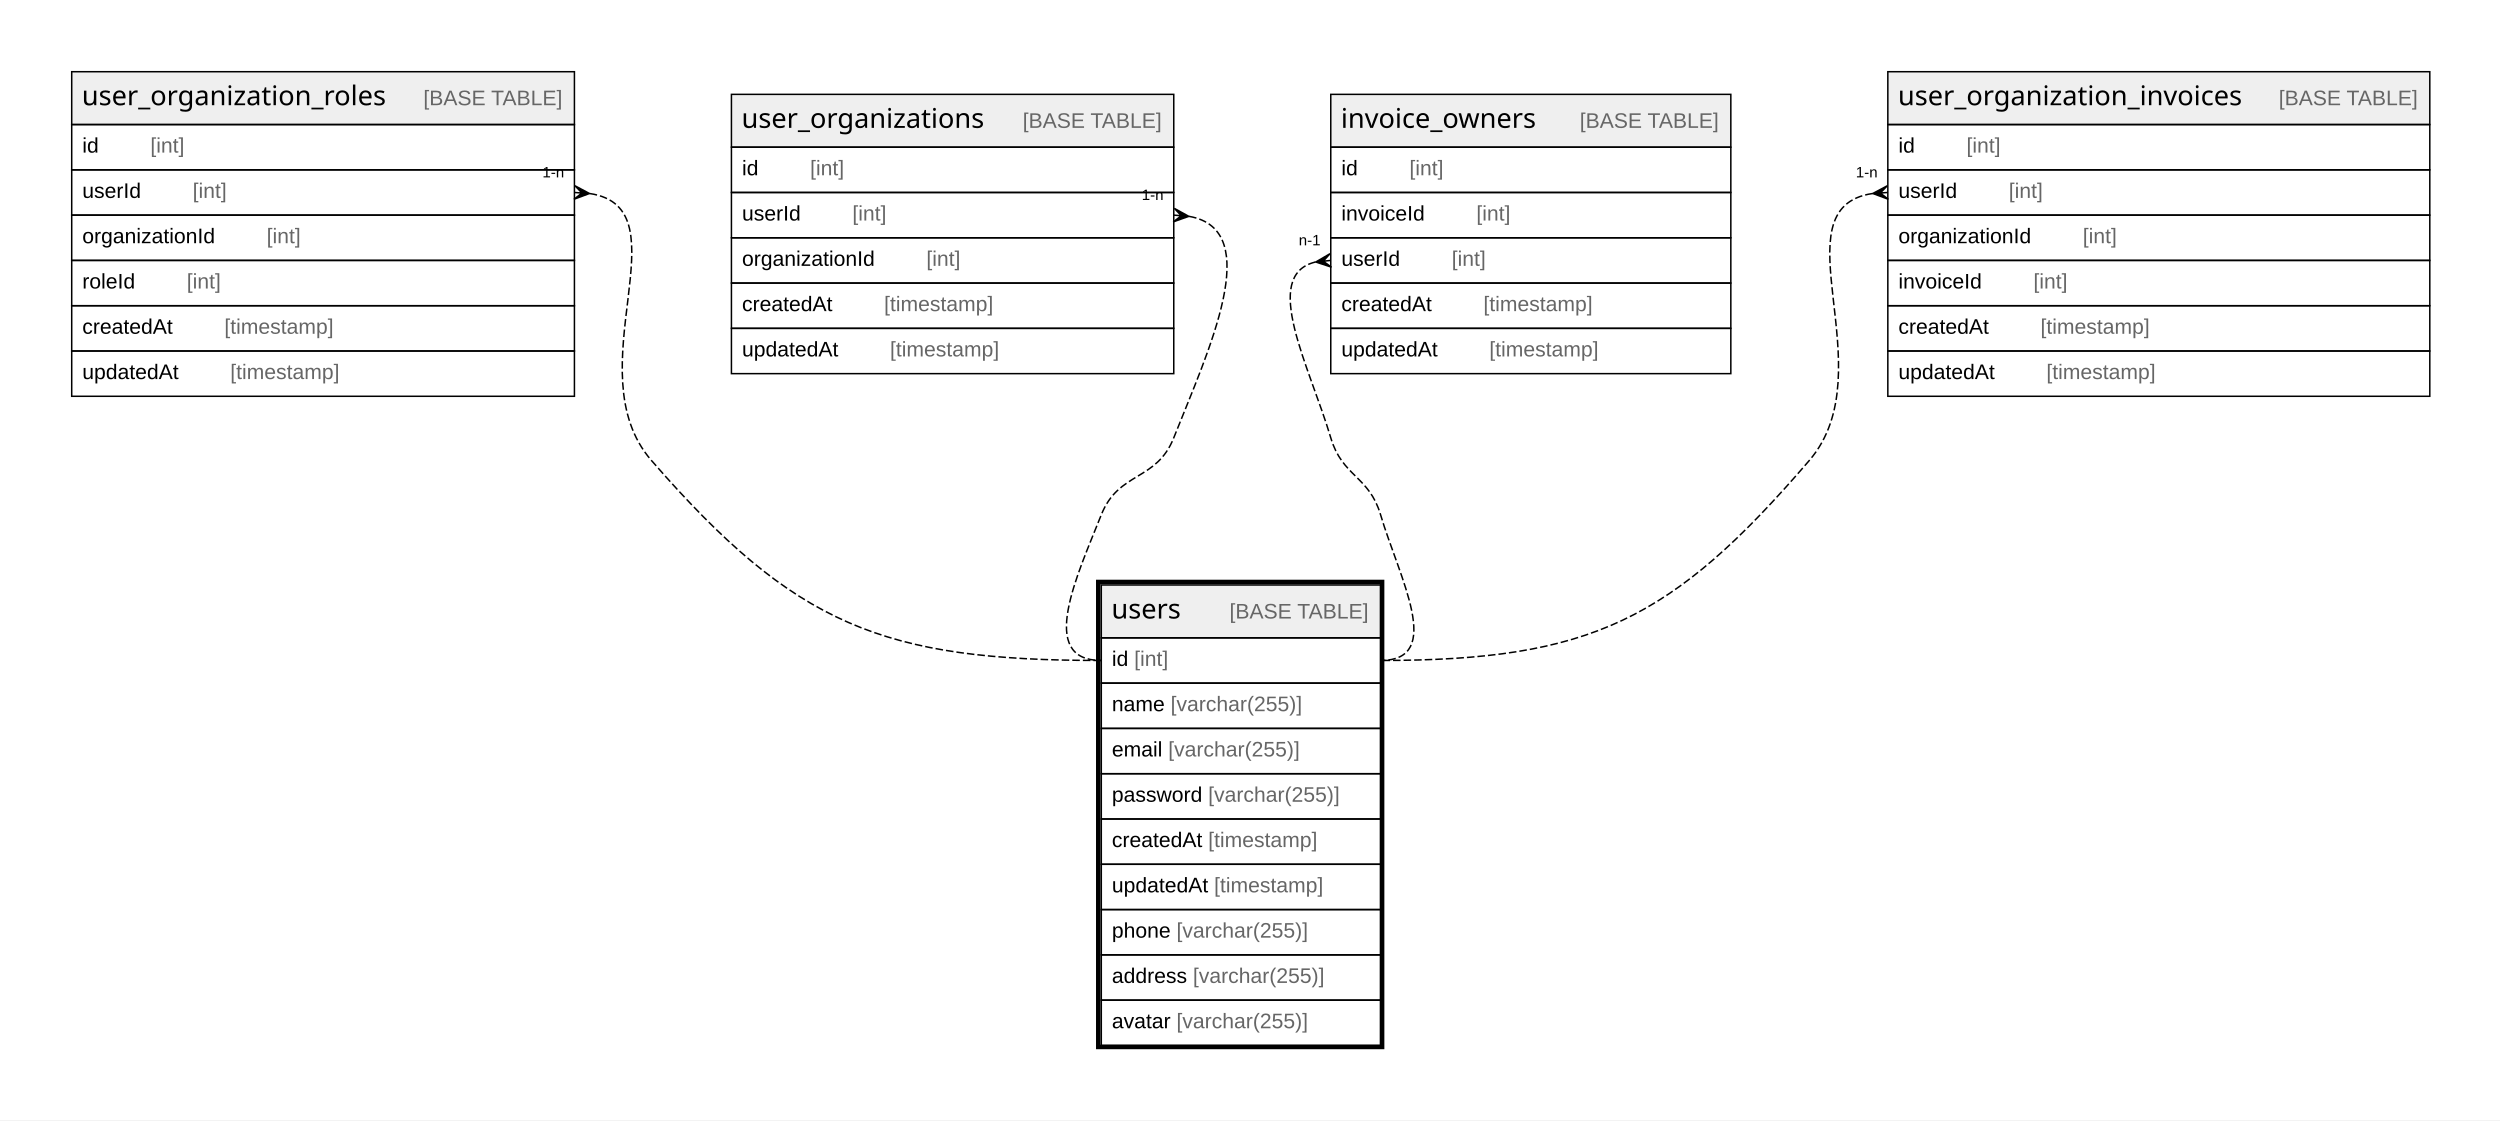
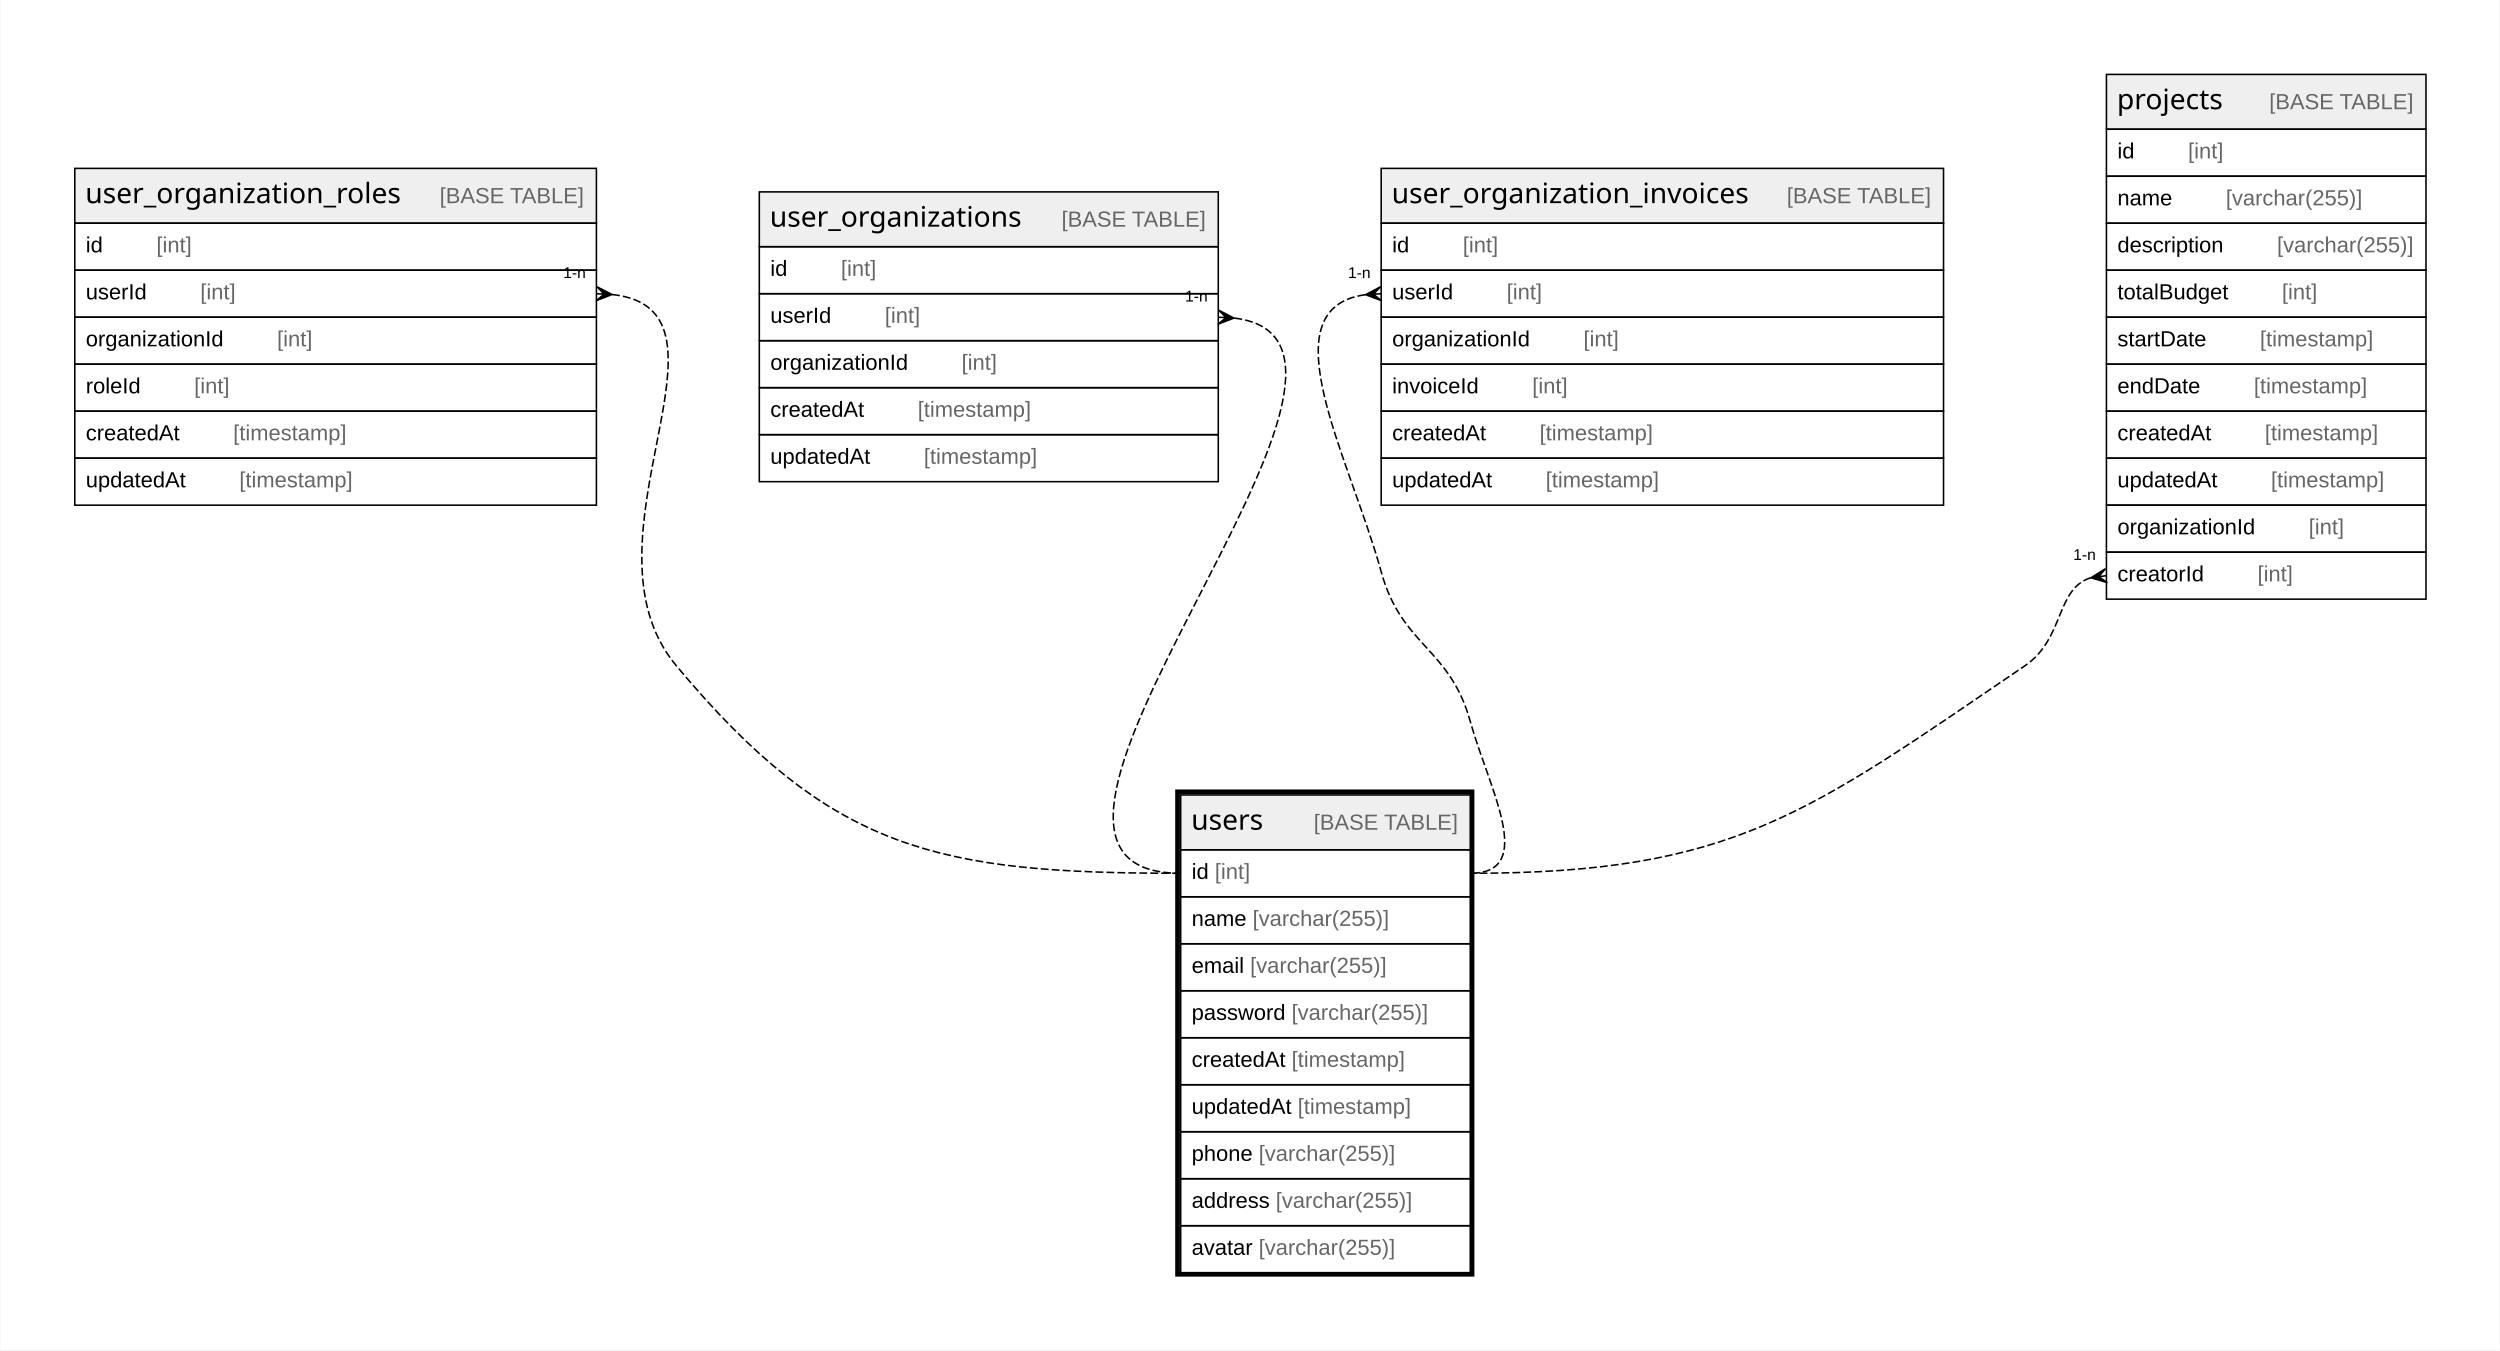
- <svg xmlns="http://www.w3.org/2000/svg" width="1656pt" height="742pt" viewBox="0.00 0.00 1656.00 742.00">
-   <g id="graph0" class="graph" transform="scale(1 1) rotate(0) translate(4 738)">
-     <polygon fill="#ffffff" stroke="transparent" points="-4,4 -4,-738 1652,-738 1652,4 -4,4" />
+ <svg xmlns="http://www.w3.org/2000/svg" width="1596pt" height="862pt" viewBox="0.00 0.00 1595.50 862.00">
+   <g id="graph0" class="graph" transform="scale(1 1) rotate(0) translate(4 858)">
+     <polygon fill="#ffffff" stroke="transparent" points="-4,4 -4,-858 1591.5,-858 1591.5,4 -4,4" />
    <g id="node1" class="node">
-       <polygon fill="#efefef" stroke="transparent" points="725.5,-315.5 725.5,-350.5 910.5,-350.5 910.5,-315.5 725.5,-315.5" />
-       <polygon fill="none" stroke="#000000" points="725.5,-315.5 725.5,-350.5 910.5,-350.5 910.5,-315.5 725.5,-315.5" />
-       <text text-anchor="start" x="732.214" y="-328.3" font-family="Arial Bold" font-size="18.00" fill="#000000">users</text>
-       <text text-anchor="start" x="776.218" y="-328.3" font-family="Arial" font-size="14.00" fill="#000000">    </text>
-       <text text-anchor="start" x="810.423" y="-328.3" font-family="Arial" font-size="14.00" fill="#666666">[BASE TABLE]</text>
-       <polygon fill="none" stroke="#000000" points="725.5,-285.5 725.5,-315.5 910.5,-315.5 910.5,-285.5 725.5,-285.5" />
-       <text text-anchor="start" x="732.5" y="-296.9" font-family="Arial" font-size="14.00" fill="#000000">id </text>
-       <text text-anchor="start" x="747.28" y="-296.9" font-family="Arial" font-size="14.00" fill="#666666">[int]</text>
-       <polygon fill="none" stroke="#000000" points="725.5,-255.5 725.5,-285.5 910.5,-285.5 910.5,-255.5 725.5,-255.5" />
-       <text text-anchor="start" x="732.5" y="-266.9" font-family="Arial" font-size="14.00" fill="#000000">name </text>
-       <text text-anchor="start" x="771.399" y="-266.9" font-family="Arial" font-size="14.00" fill="#666666">[varchar(255)]</text>
-       <polygon fill="none" stroke="#000000" points="725.5,-225.5 725.5,-255.5 910.5,-255.5 910.5,-225.5 725.5,-225.5" />
-       <text text-anchor="start" x="732.5" y="-236.9" font-family="Arial" font-size="14.00" fill="#000000">email </text>
-       <text text-anchor="start" x="769.83" y="-236.9" font-family="Arial" font-size="14.00" fill="#666666">[varchar(255)]</text>
-       <polygon fill="none" stroke="#000000" points="725.5,-195.5 725.5,-225.5 910.5,-225.5 910.5,-195.5 725.5,-195.5" />
-       <text text-anchor="start" x="732.5" y="-206.9" font-family="Arial" font-size="14.00" fill="#000000">password </text>
-       <text text-anchor="start" x="796.288" y="-206.9" font-family="Arial" font-size="14.00" fill="#666666">[varchar(255)]</text>
-       <polygon fill="none" stroke="#000000" points="725.5,-165.5 725.5,-195.5 910.5,-195.5 910.5,-165.5 725.5,-165.5" />
-       <text text-anchor="start" x="732.5" y="-176.9" font-family="Arial" font-size="14.00" fill="#000000">createdAt </text>
-       <text text-anchor="start" x="796.299" y="-176.9" font-family="Arial" font-size="14.00" fill="#666666">[timestamp]</text>
-       <polygon fill="none" stroke="#000000" points="725.5,-135.5 725.5,-165.5 910.5,-165.5 910.5,-135.5 725.5,-135.5" />
-       <text text-anchor="start" x="732.5" y="-146.9" font-family="Arial" font-size="14.00" fill="#000000">updatedAt </text>
-       <text text-anchor="start" x="800.204" y="-146.9" font-family="Arial" font-size="14.00" fill="#666666">[timestamp]</text>
-       <polygon fill="none" stroke="#000000" points="725.5,-105.5 725.5,-135.5 910.5,-135.5 910.5,-105.5 725.5,-105.5" />
-       <text text-anchor="start" x="732.5" y="-116.9" font-family="Arial" font-size="14.00" fill="#000000">phone </text>
-       <text text-anchor="start" x="775.304" y="-116.9" font-family="Arial" font-size="14.00" fill="#666666">[varchar(255)]</text>
-       <polygon fill="none" stroke="#000000" points="725.5,-75.5 725.5,-105.5 910.5,-105.5 910.5,-75.5 725.5,-75.5" />
-       <text text-anchor="start" x="732.5" y="-86.9" font-family="Arial" font-size="14.00" fill="#000000">address </text>
-       <text text-anchor="start" x="786.182" y="-86.9" font-family="Arial" font-size="14.00" fill="#666666">[varchar(255)]</text>
-       <polygon fill="none" stroke="#000000" points="725.5,-45.5 725.5,-75.5 910.5,-75.5 910.5,-45.5 725.5,-45.5" />
-       <text text-anchor="start" x="732.5" y="-56.9" font-family="Arial" font-size="14.00" fill="#000000">avatar </text>
-       <text text-anchor="start" x="775.29" y="-56.9" font-family="Arial" font-size="14.00" fill="#666666">[varchar(255)]</text>
-       <polygon fill="none" stroke="#000000" stroke-width="3" points="723.5,-44.5 723.5,-352.5 911.5,-352.5 911.5,-44.5 723.5,-44.5" />
+       <polygon fill="#efefef" stroke="transparent" points="749.5,-315.5 749.5,-350.5 934.5,-350.5 934.5,-315.5 749.5,-315.5" />
+       <polygon fill="none" stroke="#000000" points="749.5,-315.5 749.5,-350.5 934.5,-350.5 934.5,-315.5 749.5,-315.5" />
+       <text text-anchor="start" x="756.214" y="-328.3" font-family="Arial Bold" font-size="18.00" fill="#000000">users</text>
+       <text text-anchor="start" x="800.218" y="-328.3" font-family="Arial" font-size="14.00" fill="#000000">    </text>
+       <text text-anchor="start" x="834.423" y="-328.3" font-family="Arial" font-size="14.00" fill="#666666">[BASE TABLE]</text>
+       <polygon fill="none" stroke="#000000" points="749.5,-285.5 749.5,-315.5 934.5,-315.5 934.5,-285.5 749.5,-285.5" />
+       <text text-anchor="start" x="756.5" y="-296.9" font-family="Arial" font-size="14.00" fill="#000000">id </text>
+       <text text-anchor="start" x="771.28" y="-296.9" font-family="Arial" font-size="14.00" fill="#666666">[int]</text>
+       <polygon fill="none" stroke="#000000" points="749.5,-255.5 749.5,-285.5 934.5,-285.5 934.5,-255.5 749.5,-255.5" />
+       <text text-anchor="start" x="756.5" y="-266.9" font-family="Arial" font-size="14.00" fill="#000000">name </text>
+       <text text-anchor="start" x="795.399" y="-266.9" font-family="Arial" font-size="14.00" fill="#666666">[varchar(255)]</text>
+       <polygon fill="none" stroke="#000000" points="749.5,-225.5 749.5,-255.5 934.5,-255.5 934.5,-225.5 749.5,-225.5" />
+       <text text-anchor="start" x="756.5" y="-236.9" font-family="Arial" font-size="14.00" fill="#000000">email </text>
+       <text text-anchor="start" x="793.83" y="-236.9" font-family="Arial" font-size="14.00" fill="#666666">[varchar(255)]</text>
+       <polygon fill="none" stroke="#000000" points="749.5,-195.5 749.5,-225.5 934.5,-225.5 934.5,-195.5 749.5,-195.5" />
+       <text text-anchor="start" x="756.5" y="-206.9" font-family="Arial" font-size="14.00" fill="#000000">password </text>
+       <text text-anchor="start" x="820.288" y="-206.9" font-family="Arial" font-size="14.00" fill="#666666">[varchar(255)]</text>
+       <polygon fill="none" stroke="#000000" points="749.5,-165.5 749.5,-195.5 934.5,-195.5 934.5,-165.5 749.5,-165.5" />
+       <text text-anchor="start" x="756.5" y="-176.9" font-family="Arial" font-size="14.00" fill="#000000">createdAt </text>
+       <text text-anchor="start" x="820.299" y="-176.9" font-family="Arial" font-size="14.00" fill="#666666">[timestamp]</text>
+       <polygon fill="none" stroke="#000000" points="749.5,-135.5 749.5,-165.5 934.5,-165.5 934.5,-135.5 749.5,-135.5" />
+       <text text-anchor="start" x="756.5" y="-146.9" font-family="Arial" font-size="14.00" fill="#000000">updatedAt </text>
+       <text text-anchor="start" x="824.204" y="-146.9" font-family="Arial" font-size="14.00" fill="#666666">[timestamp]</text>
+       <polygon fill="none" stroke="#000000" points="749.5,-105.5 749.5,-135.5 934.5,-135.5 934.5,-105.5 749.5,-105.5" />
+       <text text-anchor="start" x="756.5" y="-116.9" font-family="Arial" font-size="14.00" fill="#000000">phone </text>
+       <text text-anchor="start" x="799.304" y="-116.9" font-family="Arial" font-size="14.00" fill="#666666">[varchar(255)]</text>
+       <polygon fill="none" stroke="#000000" points="749.5,-75.5 749.5,-105.5 934.5,-105.5 934.5,-75.5 749.5,-75.5" />
+       <text text-anchor="start" x="756.5" y="-86.9" font-family="Arial" font-size="14.00" fill="#000000">address </text>
+       <text text-anchor="start" x="810.182" y="-86.9" font-family="Arial" font-size="14.00" fill="#666666">[varchar(255)]</text>
+       <polygon fill="none" stroke="#000000" points="749.5,-45.5 749.5,-75.5 934.5,-75.5 934.5,-45.5 749.5,-45.5" />
+       <text text-anchor="start" x="756.5" y="-56.9" font-family="Arial" font-size="14.00" fill="#000000">avatar </text>
+       <text text-anchor="start" x="799.29" y="-56.9" font-family="Arial" font-size="14.00" fill="#666666">[varchar(255)]</text>
+       <polygon fill="none" stroke="#000000" stroke-width="3" points="747.5,-44.5 747.5,-352.5 935.5,-352.5 935.5,-44.5 747.5,-44.5" />
    </g>
    <g id="node2" class="node">
-       <polygon fill="#efefef" stroke="transparent" points="43.5,-655.5 43.5,-690.5 376.5,-690.5 376.5,-655.5 43.5,-655.5" />
-       <polygon fill="none" stroke="#000000" points="43.5,-655.5 43.5,-690.5 376.5,-690.5 376.5,-655.5 43.5,-655.5" />
-       <text text-anchor="start" x="50.195" y="-668.3" font-family="Arial Bold" font-size="18.00" fill="#000000">user_organization_roles</text>
-       <text text-anchor="start" x="242.237" y="-668.3" font-family="Arial" font-size="14.00" fill="#000000">    </text>
-       <text text-anchor="start" x="276.442" y="-668.3" font-family="Arial" font-size="14.00" fill="#666666">[BASE TABLE]</text>
+       <polygon fill="#efefef" stroke="transparent" points="43.5,-715.5 43.5,-750.5 376.5,-750.5 376.5,-715.5 43.5,-715.5" />
+       <polygon fill="none" stroke="#000000" points="43.5,-715.5 43.5,-750.5 376.5,-750.5 376.5,-715.5 43.5,-715.5" />
+       <text text-anchor="start" x="50.195" y="-728.3" font-family="Arial Bold" font-size="18.00" fill="#000000">user_organization_roles</text>
+       <text text-anchor="start" x="242.237" y="-728.3" font-family="Arial" font-size="14.00" fill="#000000">    </text>
+       <text text-anchor="start" x="276.442" y="-728.3" font-family="Arial" font-size="14.00" fill="#666666">[BASE TABLE]</text>
+       <polygon fill="none" stroke="#000000" points="43.5,-685.5 43.5,-715.5 376.5,-715.5 376.5,-685.5 43.5,-685.5" />
+       <text text-anchor="start" x="50.5" y="-696.9" font-family="Arial" font-size="14.00" fill="#000000">id    </text>
+       <text text-anchor="start" x="95.594" y="-696.9" font-family="Arial" font-size="14.00" fill="#666666">[int]</text>
+       <polygon fill="none" stroke="#000000" points="43.5,-655.5 43.5,-685.5 376.5,-685.5 376.5,-655.5 43.5,-655.5" />
+       <text text-anchor="start" x="50.5" y="-666.9" font-family="Arial" font-size="14.00" fill="#000000">userId    </text>
+       <text text-anchor="start" x="123.604" y="-666.9" font-family="Arial" font-size="14.00" fill="#666666">[int]</text>
      <polygon fill="none" stroke="#000000" points="43.5,-625.5 43.5,-655.5 376.5,-655.5 376.5,-625.5 43.5,-625.5" />
-       <text text-anchor="start" x="50.5" y="-636.9" font-family="Arial" font-size="14.00" fill="#000000">id    </text>
-       <text text-anchor="start" x="95.594" y="-636.9" font-family="Arial" font-size="14.00" fill="#666666">[int]</text>
+       <text text-anchor="start" x="50.5" y="-636.9" font-family="Arial" font-size="14.00" fill="#000000">organizationId    </text>
+       <text text-anchor="start" x="172.621" y="-636.9" font-family="Arial" font-size="14.00" fill="#666666">[int]</text>
      <polygon fill="none" stroke="#000000" points="43.5,-595.5 43.5,-625.5 376.5,-625.5 376.5,-595.5 43.5,-595.5" />
-       <text text-anchor="start" x="50.5" y="-606.9" font-family="Arial" font-size="14.00" fill="#000000">userId    </text>
-       <text text-anchor="start" x="123.604" y="-606.9" font-family="Arial" font-size="14.00" fill="#666666">[int]</text>
+       <text text-anchor="start" x="50.5" y="-606.9" font-family="Arial" font-size="14.00" fill="#000000">roleId    </text>
+       <text text-anchor="start" x="119.71" y="-606.9" font-family="Arial" font-size="14.00" fill="#666666">[int]</text>
      <polygon fill="none" stroke="#000000" points="43.5,-565.5 43.5,-595.5 376.5,-595.5 376.5,-565.5 43.5,-565.5" />
-       <text text-anchor="start" x="50.5" y="-576.9" font-family="Arial" font-size="14.00" fill="#000000">organizationId    </text>
-       <text text-anchor="start" x="172.621" y="-576.9" font-family="Arial" font-size="14.00" fill="#666666">[int]</text>
+       <text text-anchor="start" x="50.5" y="-576.9" font-family="Arial" font-size="14.00" fill="#000000">createdAt    </text>
+       <text text-anchor="start" x="144.614" y="-576.9" font-family="Arial" font-size="14.00" fill="#666666">[timestamp]</text>
      <polygon fill="none" stroke="#000000" points="43.5,-535.5 43.5,-565.5 376.5,-565.5 376.5,-535.5 43.5,-535.5" />
-       <text text-anchor="start" x="50.5" y="-546.9" font-family="Arial" font-size="14.00" fill="#000000">roleId    </text>
-       <text text-anchor="start" x="119.71" y="-546.9" font-family="Arial" font-size="14.00" fill="#666666">[int]</text>
-       <polygon fill="none" stroke="#000000" points="43.5,-505.5 43.5,-535.5 376.5,-535.5 376.5,-505.5 43.5,-505.5" />
-       <text text-anchor="start" x="50.5" y="-516.9" font-family="Arial" font-size="14.00" fill="#000000">createdAt    </text>
-       <text text-anchor="start" x="144.614" y="-516.9" font-family="Arial" font-size="14.00" fill="#666666">[timestamp]</text>
-       <polygon fill="none" stroke="#000000" points="43.5,-475.5 43.5,-505.5 376.5,-505.5 376.5,-475.5 43.5,-475.5" />
-       <text text-anchor="start" x="50.5" y="-486.9" font-family="Arial" font-size="14.00" fill="#000000">updatedAt    </text>
-       <text text-anchor="start" x="148.518" y="-486.9" font-family="Arial" font-size="14.00" fill="#666666">[timestamp]</text>
+       <text text-anchor="start" x="50.5" y="-546.9" font-family="Arial" font-size="14.00" fill="#000000">updatedAt    </text>
+       <text text-anchor="start" x="148.518" y="-546.9" font-family="Arial" font-size="14.00" fill="#666666">[timestamp]</text>
    </g>
    <g id="edge1" class="edge">
-       <path fill="none" stroke="#000000" stroke-dasharray="5,2" d="M386.578,-609.816C451.228,-600.224 376.039,-492.138 427.5,-433 522.65,-323.657 580.554,-300.5 725.5,-300.5" />
-       <polygon fill="#000000" stroke="#000000" points="386.477,-609.822 376.195,-606.01 381.488,-610.161 376.5,-610.5 376.5,-610.5 376.5,-610.5 381.488,-610.161 376.805,-614.99 386.477,-609.822 386.477,-609.822" />
-       <text text-anchor="start" x="355.276" y="-620.5" font-family="Arial" font-size="10.00" fill="#000000">1-n</text>
+       <path fill="none" stroke="#000000" stroke-dasharray="5,2" d="M386.495,-669.997C476.298,-660.31 360.58,-513.102 427.5,-433 526.718,-314.238 594.746,-300.5 749.5,-300.5" />
+       <polygon fill="#000000" stroke="#000000" points="386.487,-669.997 376.274,-666.006 381.494,-670.249 376.5,-670.5 376.5,-670.5 376.5,-670.5 381.494,-670.249 376.726,-674.994 386.487,-669.997 386.487,-669.997" />
+       <text text-anchor="start" x="355.276" y="-680.5" font-family="Arial" font-size="10.00" fill="#000000">1-n</text>
    </g>
    <g id="node3" class="node">
-       <polygon fill="#efefef" stroke="transparent" points="480.5,-640.5 480.5,-675.5 773.5,-675.5 773.5,-640.5 480.5,-640.5" />
-       <polygon fill="none" stroke="#000000" points="480.5,-640.5 480.5,-675.5 773.5,-675.5 773.5,-640.5 480.5,-640.5" />
-       <text text-anchor="start" x="487.197" y="-653.3" font-family="Arial Bold" font-size="18.00" fill="#000000">user_organizations</text>
-       <text text-anchor="start" x="639.235" y="-653.3" font-family="Arial" font-size="14.00" fill="#000000">    </text>
-       <text text-anchor="start" x="673.439" y="-653.3" font-family="Arial" font-size="14.00" fill="#666666">[BASE TABLE]</text>
+       <polygon fill="#efefef" stroke="transparent" points="480.5,-700.5 480.5,-735.5 773.5,-735.5 773.5,-700.5 480.5,-700.5" />
+       <polygon fill="none" stroke="#000000" points="480.5,-700.5 480.5,-735.5 773.5,-735.5 773.5,-700.5 480.5,-700.5" />
+       <text text-anchor="start" x="487.197" y="-713.3" font-family="Arial Bold" font-size="18.00" fill="#000000">user_organizations</text>
+       <text text-anchor="start" x="639.235" y="-713.3" font-family="Arial" font-size="14.00" fill="#000000">    </text>
+       <text text-anchor="start" x="673.439" y="-713.3" font-family="Arial" font-size="14.00" fill="#666666">[BASE TABLE]</text>
+       <polygon fill="none" stroke="#000000" points="480.5,-670.5 480.5,-700.5 773.5,-700.5 773.5,-670.5 480.5,-670.5" />
+       <text text-anchor="start" x="487.5" y="-681.9" font-family="Arial" font-size="14.00" fill="#000000">id    </text>
+       <text text-anchor="start" x="532.594" y="-681.9" font-family="Arial" font-size="14.00" fill="#666666">[int]</text>
+       <polygon fill="none" stroke="#000000" points="480.5,-640.5 480.5,-670.5 773.5,-670.5 773.5,-640.5 480.5,-640.5" />
+       <text text-anchor="start" x="487.5" y="-651.9" font-family="Arial" font-size="14.00" fill="#000000">userId    </text>
+       <text text-anchor="start" x="560.604" y="-651.9" font-family="Arial" font-size="14.00" fill="#666666">[int]</text>
      <polygon fill="none" stroke="#000000" points="480.5,-610.5 480.5,-640.5 773.5,-640.5 773.5,-610.5 480.5,-610.5" />
-       <text text-anchor="start" x="487.5" y="-621.9" font-family="Arial" font-size="14.00" fill="#000000">id    </text>
-       <text text-anchor="start" x="532.594" y="-621.9" font-family="Arial" font-size="14.00" fill="#666666">[int]</text>
+       <text text-anchor="start" x="487.5" y="-621.9" font-family="Arial" font-size="14.00" fill="#000000">organizationId    </text>
+       <text text-anchor="start" x="609.621" y="-621.9" font-family="Arial" font-size="14.00" fill="#666666">[int]</text>
      <polygon fill="none" stroke="#000000" points="480.5,-580.5 480.5,-610.5 773.5,-610.5 773.5,-580.5 480.5,-580.5" />
-       <text text-anchor="start" x="487.5" y="-591.9" font-family="Arial" font-size="14.00" fill="#000000">userId    </text>
-       <text text-anchor="start" x="560.604" y="-591.9" font-family="Arial" font-size="14.00" fill="#666666">[int]</text>
+       <text text-anchor="start" x="487.5" y="-591.9" font-family="Arial" font-size="14.00" fill="#000000">createdAt    </text>
+       <text text-anchor="start" x="581.614" y="-591.9" font-family="Arial" font-size="14.00" fill="#666666">[timestamp]</text>
      <polygon fill="none" stroke="#000000" points="480.5,-550.5 480.5,-580.5 773.5,-580.5 773.5,-550.5 480.5,-550.5" />
-       <text text-anchor="start" x="487.5" y="-561.9" font-family="Arial" font-size="14.00" fill="#000000">organizationId    </text>
-       <text text-anchor="start" x="609.621" y="-561.9" font-family="Arial" font-size="14.00" fill="#666666">[int]</text>
-       <polygon fill="none" stroke="#000000" points="480.5,-520.5 480.5,-550.5 773.5,-550.5 773.5,-520.5 480.5,-520.5" />
-       <text text-anchor="start" x="487.5" y="-531.9" font-family="Arial" font-size="14.00" fill="#000000">createdAt    </text>
-       <text text-anchor="start" x="581.614" y="-531.9" font-family="Arial" font-size="14.00" fill="#666666">[timestamp]</text>
-       <polygon fill="none" stroke="#000000" points="480.5,-490.5 480.5,-520.5 773.5,-520.5 773.5,-490.5 480.5,-490.5" />
-       <text text-anchor="start" x="487.5" y="-501.9" font-family="Arial" font-size="14.00" fill="#000000">updatedAt    </text>
-       <text text-anchor="start" x="585.518" y="-501.9" font-family="Arial" font-size="14.00" fill="#666666">[timestamp]</text>
+       <text text-anchor="start" x="487.5" y="-561.9" font-family="Arial" font-size="14.00" fill="#000000">updatedAt    </text>
+       <text text-anchor="start" x="585.518" y="-561.9" font-family="Arial" font-size="14.00" fill="#666666">[timestamp]</text>
    </g>
    <g id="edge2" class="edge">
-       <path fill="none" stroke="#000000" stroke-dasharray="5,2" d="M783.633,-594.687C834.422,-585.776 796.298,-505.487 773.5,-448 762.025,-419.065 736.975,-425.935 725.5,-397 709.689,-357.132 682.611,-300.5 725.5,-300.5" />
-       <polygon fill="#000000" stroke="#000000" points="783.468,-594.7 773.14,-591.014 778.484,-595.1 773.5,-595.5 773.5,-595.5 773.5,-595.5 778.484,-595.1 773.86,-599.986 783.468,-594.7 783.468,-594.7" />
-       <text text-anchor="start" x="752.277" y="-605.5" font-family="Arial" font-size="10.00" fill="#000000">1-n</text>
+       <path fill="none" stroke="#000000" stroke-dasharray="5,2" d="M783.811,-654.924C915.961,-639.054 595.068,-300.5 749.5,-300.5" />
+       <polygon fill="#000000" stroke="#000000" points="783.484,-654.942 773.249,-651.007 778.492,-655.221 773.5,-655.5 773.5,-655.5 773.5,-655.5 778.492,-655.221 773.751,-659.993 783.484,-654.942 783.484,-654.942" />
+       <text text-anchor="start" x="752.277" y="-665.5" font-family="Arial" font-size="10.00" fill="#000000">1-n</text>
    </g>
    <g id="node4" class="node">
-       <polygon fill="#efefef" stroke="transparent" points="877.5,-640.5 877.5,-675.5 1142.5,-675.5 1142.5,-640.5 877.5,-640.5" />
-       <polygon fill="none" stroke="#000000" points="877.5,-640.5 877.5,-675.5 1142.5,-675.5 1142.5,-640.5 877.5,-640.5" />
-       <text text-anchor="start" x="884.207" y="-653.3" font-family="Arial Bold" font-size="18.00" fill="#000000">invoice_owners</text>
-       <text text-anchor="start" x="1008.225" y="-653.3" font-family="Arial" font-size="14.00" fill="#000000">    </text>
-       <text text-anchor="start" x="1042.43" y="-653.3" font-family="Arial" font-size="14.00" fill="#666666">[BASE TABLE]</text>
-       <polygon fill="none" stroke="#000000" points="877.5,-610.5 877.5,-640.5 1142.5,-640.5 1142.5,-610.5 877.5,-610.5" />
-       <text text-anchor="start" x="884.5" y="-621.9" font-family="Arial" font-size="14.00" fill="#000000">id    </text>
-       <text text-anchor="start" x="929.594" y="-621.9" font-family="Arial" font-size="14.00" fill="#666666">[int]</text>
-       <polygon fill="none" stroke="#000000" points="877.5,-580.5 877.5,-610.5 1142.5,-610.5 1142.5,-580.5 877.5,-580.5" />
-       <text text-anchor="start" x="884.5" y="-591.9" font-family="Arial" font-size="14.00" fill="#000000">invoiceId    </text>
-       <text text-anchor="start" x="973.939" y="-591.9" font-family="Arial" font-size="14.00" fill="#666666">[int]</text>
-       <polygon fill="none" stroke="#000000" points="877.5,-550.5 877.5,-580.5 1142.5,-580.5 1142.5,-550.5 877.5,-550.5" />
-       <text text-anchor="start" x="884.5" y="-561.9" font-family="Arial" font-size="14.00" fill="#000000">userId    </text>
-       <text text-anchor="start" x="957.604" y="-561.9" font-family="Arial" font-size="14.00" fill="#666666">[int]</text>
-       <polygon fill="none" stroke="#000000" points="877.5,-520.5 877.5,-550.5 1142.5,-550.5 1142.5,-520.5 877.5,-520.5" />
-       <text text-anchor="start" x="884.5" y="-531.9" font-family="Arial" font-size="14.00" fill="#000000">createdAt    </text>
-       <text text-anchor="start" x="978.614" y="-531.9" font-family="Arial" font-size="14.00" fill="#666666">[timestamp]</text>
-       <polygon fill="none" stroke="#000000" points="877.5,-490.5 877.5,-520.5 1142.5,-520.5 1142.5,-490.5 877.5,-490.5" />
-       <text text-anchor="start" x="884.5" y="-501.9" font-family="Arial" font-size="14.00" fill="#000000">updatedAt    </text>
-       <text text-anchor="start" x="982.518" y="-501.9" font-family="Arial" font-size="14.00" fill="#666666">[timestamp]</text>
+       <polygon fill="#efefef" stroke="transparent" points="877.5,-715.5 877.5,-750.5 1236.5,-750.5 1236.5,-715.5 877.5,-715.5" />
+       <polygon fill="none" stroke="#000000" points="877.5,-715.5 877.5,-750.5 1236.5,-750.5 1236.5,-715.5 877.5,-715.5" />
+       <text text-anchor="start" x="884.191" y="-728.3" font-family="Arial Bold" font-size="18.00" fill="#000000">user_organization_invoices</text>
+       <text text-anchor="start" x="1102.241" y="-728.3" font-family="Arial" font-size="14.00" fill="#000000">    </text>
+       <text text-anchor="start" x="1136.446" y="-728.3" font-family="Arial" font-size="14.00" fill="#666666">[BASE TABLE]</text>
+       <polygon fill="none" stroke="#000000" points="877.5,-685.5 877.5,-715.5 1236.5,-715.5 1236.5,-685.5 877.5,-685.5" />
+       <text text-anchor="start" x="884.5" y="-696.9" font-family="Arial" font-size="14.00" fill="#000000">id    </text>
+       <text text-anchor="start" x="929.594" y="-696.9" font-family="Arial" font-size="14.00" fill="#666666">[int]</text>
+       <polygon fill="none" stroke="#000000" points="877.5,-655.5 877.5,-685.5 1236.5,-685.5 1236.5,-655.5 877.5,-655.5" />
+       <text text-anchor="start" x="884.5" y="-666.9" font-family="Arial" font-size="14.00" fill="#000000">userId    </text>
+       <text text-anchor="start" x="957.604" y="-666.9" font-family="Arial" font-size="14.00" fill="#666666">[int]</text>
+       <polygon fill="none" stroke="#000000" points="877.5,-625.5 877.5,-655.5 1236.5,-655.5 1236.5,-625.5 877.5,-625.5" />
+       <text text-anchor="start" x="884.5" y="-636.9" font-family="Arial" font-size="14.00" fill="#000000">organizationId    </text>
+       <text text-anchor="start" x="1006.621" y="-636.9" font-family="Arial" font-size="14.00" fill="#666666">[int]</text>
+       <polygon fill="none" stroke="#000000" points="877.5,-595.5 877.5,-625.5 1236.5,-625.5 1236.5,-595.5 877.5,-595.5" />
+       <text text-anchor="start" x="884.5" y="-606.9" font-family="Arial" font-size="14.00" fill="#000000">invoiceId    </text>
+       <text text-anchor="start" x="973.939" y="-606.9" font-family="Arial" font-size="14.00" fill="#666666">[int]</text>
+       <polygon fill="none" stroke="#000000" points="877.5,-565.5 877.5,-595.5 1236.5,-595.5 1236.5,-565.5 877.5,-565.5" />
+       <text text-anchor="start" x="884.5" y="-576.9" font-family="Arial" font-size="14.00" fill="#000000">createdAt    </text>
+       <text text-anchor="start" x="978.614" y="-576.9" font-family="Arial" font-size="14.00" fill="#666666">[timestamp]</text>
+       <polygon fill="none" stroke="#000000" points="877.5,-535.5 877.5,-565.5 1236.5,-565.5 1236.5,-535.5 877.5,-535.5" />
+       <text text-anchor="start" x="884.5" y="-546.9" font-family="Arial" font-size="14.00" fill="#000000">updatedAt    </text>
+       <text text-anchor="start" x="982.518" y="-546.9" font-family="Arial" font-size="14.00" fill="#666666">[timestamp]</text>
    </g>
    <g id="edge3" class="edge">
-       <path fill="none" stroke="#000000" stroke-dasharray="5,2" d="M867.308,-564.421C830.709,-555.588 863.807,-494.367 877.5,-448 885.146,-422.108 902.854,-422.892 910.5,-397 922.647,-355.867 953.389,-300.5 910.5,-300.5" />
-       <polygon fill="#000000" stroke="#000000" points="867.556,-564.447 877.026,-569.975 872.528,-564.973 877.5,-565.5 877.5,-565.5 877.5,-565.5 872.528,-564.973 877.974,-561.025 867.556,-564.447 867.556,-564.447" />
-       <text text-anchor="start" x="856.277" y="-575.5" font-family="Arial" font-size="10.00" fill="#000000">n-1</text>
+       <path fill="none" stroke="#000000" stroke-dasharray="5,2" d="M867.291,-669.845C803.968,-661.047 857.596,-565.509 877.5,-493 890.635,-445.149 921.365,-444.851 934.5,-397 945.853,-355.641 977.389,-300.5 934.5,-300.5" />
+       <polygon fill="#000000" stroke="#000000" points="867.52,-669.859 877.212,-674.991 872.51,-670.18 877.5,-670.5 877.5,-670.5 877.5,-670.5 872.51,-670.18 877.788,-666.009 867.52,-669.859 867.52,-669.859" />
+       <text text-anchor="start" x="856.277" y="-680.5" font-family="Arial" font-size="10.00" fill="#000000">1-n</text>
    </g>
    <g id="node5" class="node">
-       <polygon fill="#efefef" stroke="transparent" points="1246.5,-655.5 1246.5,-690.5 1605.5,-690.5 1605.5,-655.5 1246.5,-655.5" />
-       <polygon fill="none" stroke="#000000" points="1246.5,-655.5 1246.5,-690.5 1605.5,-690.5 1605.5,-655.5 1246.5,-655.5" />
-       <text text-anchor="start" x="1253.191" y="-668.3" font-family="Arial Bold" font-size="18.00" fill="#000000">user_organization_invoices</text>
-       <text text-anchor="start" x="1471.241" y="-668.3" font-family="Arial" font-size="14.00" fill="#000000">    </text>
-       <text text-anchor="start" x="1505.446" y="-668.3" font-family="Arial" font-size="14.00" fill="#666666">[BASE TABLE]</text>
-       <polygon fill="none" stroke="#000000" points="1246.5,-625.5 1246.5,-655.5 1605.5,-655.5 1605.5,-625.5 1246.5,-625.5" />
-       <text text-anchor="start" x="1253.5" y="-636.9" font-family="Arial" font-size="14.00" fill="#000000">id    </text>
-       <text text-anchor="start" x="1298.594" y="-636.9" font-family="Arial" font-size="14.00" fill="#666666">[int]</text>
-       <polygon fill="none" stroke="#000000" points="1246.5,-595.5 1246.5,-625.5 1605.5,-625.5 1605.5,-595.5 1246.5,-595.5" />
-       <text text-anchor="start" x="1253.5" y="-606.9" font-family="Arial" font-size="14.00" fill="#000000">userId    </text>
-       <text text-anchor="start" x="1326.604" y="-606.9" font-family="Arial" font-size="14.00" fill="#666666">[int]</text>
-       <polygon fill="none" stroke="#000000" points="1246.5,-565.5 1246.5,-595.5 1605.5,-595.5 1605.5,-565.5 1246.5,-565.5" />
-       <text text-anchor="start" x="1253.5" y="-576.9" font-family="Arial" font-size="14.00" fill="#000000">organizationId    </text>
-       <text text-anchor="start" x="1375.621" y="-576.9" font-family="Arial" font-size="14.00" fill="#666666">[int]</text>
-       <polygon fill="none" stroke="#000000" points="1246.5,-535.5 1246.5,-565.5 1605.5,-565.5 1605.5,-535.5 1246.5,-535.5" />
-       <text text-anchor="start" x="1253.5" y="-546.9" font-family="Arial" font-size="14.00" fill="#000000">invoiceId    </text>
-       <text text-anchor="start" x="1342.939" y="-546.9" font-family="Arial" font-size="14.00" fill="#666666">[int]</text>
-       <polygon fill="none" stroke="#000000" points="1246.5,-505.5 1246.5,-535.5 1605.5,-535.5 1605.5,-505.5 1246.5,-505.5" />
-       <text text-anchor="start" x="1253.5" y="-516.9" font-family="Arial" font-size="14.00" fill="#000000">createdAt    </text>
-       <text text-anchor="start" x="1347.614" y="-516.9" font-family="Arial" font-size="14.00" fill="#666666">[timestamp]</text>
-       <polygon fill="none" stroke="#000000" points="1246.5,-475.5 1246.5,-505.5 1605.5,-505.5 1605.5,-475.5 1246.5,-475.5" />
-       <text text-anchor="start" x="1253.5" y="-486.9" font-family="Arial" font-size="14.00" fill="#000000">updatedAt    </text>
-       <text text-anchor="start" x="1351.518" y="-486.9" font-family="Arial" font-size="14.00" fill="#666666">[timestamp]</text>
+       <polygon fill="#efefef" stroke="transparent" points="1340.5,-775.5 1340.5,-810.5 1544.5,-810.5 1544.5,-775.5 1340.5,-775.5" />
+       <polygon fill="none" stroke="#000000" points="1340.5,-775.5 1340.5,-810.5 1544.5,-810.5 1544.5,-775.5 1340.5,-775.5" />
+       <text text-anchor="start" x="1347.212" y="-788.3" font-family="Arial Bold" font-size="18.00" fill="#000000">projects</text>
+       <text text-anchor="start" x="1410.22" y="-788.3" font-family="Arial" font-size="14.00" fill="#000000">    </text>
+       <text text-anchor="start" x="1444.424" y="-788.3" font-family="Arial" font-size="14.00" fill="#666666">[BASE TABLE]</text>
+       <polygon fill="none" stroke="#000000" points="1340.5,-745.5 1340.5,-775.5 1544.5,-775.5 1544.5,-745.5 1340.5,-745.5" />
+       <text text-anchor="start" x="1347.5" y="-756.9" font-family="Arial" font-size="14.00" fill="#000000">id    </text>
+       <text text-anchor="start" x="1392.594" y="-756.9" font-family="Arial" font-size="14.00" fill="#666666">[int]</text>
+       <polygon fill="none" stroke="#000000" points="1340.5,-715.5 1340.5,-745.5 1544.5,-745.5 1544.5,-715.5 1340.5,-715.5" />
+       <text text-anchor="start" x="1347.5" y="-726.9" font-family="Arial" font-size="14.00" fill="#000000">name    </text>
+       <text text-anchor="start" x="1416.713" y="-726.9" font-family="Arial" font-size="14.00" fill="#666666">[varchar(255)]</text>
+       <polygon fill="none" stroke="#000000" points="1340.5,-685.5 1340.5,-715.5 1544.5,-715.5 1544.5,-685.5 1340.5,-685.5" />
+       <text text-anchor="start" x="1347.5" y="-696.9" font-family="Arial" font-size="14.00" fill="#000000">description    </text>
+       <text text-anchor="start" x="1449.382" y="-696.9" font-family="Arial" font-size="14.00" fill="#666666">[varchar(255)]</text>
+       <polygon fill="none" stroke="#000000" points="1340.5,-655.5 1340.5,-685.5 1544.5,-685.5 1544.5,-655.5 1340.5,-655.5" />
+       <text text-anchor="start" x="1347.5" y="-666.9" font-family="Arial" font-size="14.00" fill="#000000">totalBudget    </text>
+       <text text-anchor="start" x="1452.515" y="-666.9" font-family="Arial" font-size="14.00" fill="#666666">[int]</text>
+       <polygon fill="none" stroke="#000000" points="1340.5,-625.5 1340.5,-655.5 1544.5,-655.5 1544.5,-625.5 1340.5,-625.5" />
+       <text text-anchor="start" x="1347.5" y="-636.9" font-family="Arial" font-size="14.00" fill="#000000">startDate    </text>
+       <text text-anchor="start" x="1438.492" y="-636.9" font-family="Arial" font-size="14.00" fill="#666666">[timestamp]</text>
+       <polygon fill="none" stroke="#000000" points="1340.5,-595.5 1340.5,-625.5 1544.5,-625.5 1544.5,-595.5 1340.5,-595.5" />
+       <text text-anchor="start" x="1347.5" y="-606.9" font-family="Arial" font-size="14.00" fill="#000000">endDate    </text>
+       <text text-anchor="start" x="1434.615" y="-606.9" font-family="Arial" font-size="14.00" fill="#666666">[timestamp]</text>
+       <polygon fill="none" stroke="#000000" points="1340.5,-565.5 1340.5,-595.5 1544.5,-595.5 1544.5,-565.5 1340.5,-565.5" />
+       <text text-anchor="start" x="1347.5" y="-576.9" font-family="Arial" font-size="14.00" fill="#000000">createdAt    </text>
+       <text text-anchor="start" x="1441.614" y="-576.9" font-family="Arial" font-size="14.00" fill="#666666">[timestamp]</text>
+       <polygon fill="none" stroke="#000000" points="1340.5,-535.5 1340.5,-565.5 1544.5,-565.5 1544.5,-535.5 1340.5,-535.5" />
+       <text text-anchor="start" x="1347.5" y="-546.9" font-family="Arial" font-size="14.00" fill="#000000">updatedAt    </text>
+       <text text-anchor="start" x="1445.518" y="-546.9" font-family="Arial" font-size="14.00" fill="#666666">[timestamp]</text>
+       <polygon fill="none" stroke="#000000" points="1340.5,-505.5 1340.5,-535.5 1544.5,-535.5 1544.5,-505.5 1340.5,-505.5" />
+       <text text-anchor="start" x="1347.5" y="-516.9" font-family="Arial" font-size="14.00" fill="#000000">organizationId    </text>
+       <text text-anchor="start" x="1469.621" y="-516.9" font-family="Arial" font-size="14.00" fill="#666666">[int]</text>
+       <polygon fill="none" stroke="#000000" points="1340.5,-475.5 1340.5,-505.5 1544.5,-505.5 1544.5,-475.5 1340.5,-475.5" />
+       <text text-anchor="start" x="1347.5" y="-486.9" font-family="Arial" font-size="14.00" fill="#000000">creatorId    </text>
+       <text text-anchor="start" x="1436.938" y="-486.9" font-family="Arial" font-size="14.00" fill="#666666">[int]</text>
    </g>
    <g id="edge4" class="edge">
-       <path fill="none" stroke="#000000" stroke-dasharray="5,2" d="M1236.399,-609.818C1171.544,-600.262 1245.654,-492.56 1194.5,-433 1103.75,-327.339 1049.784,-300.5 910.5,-300.5" />
-       <polygon fill="#000000" stroke="#000000" points="1236.523,-609.826 1246.197,-614.99 1241.511,-610.163 1246.5,-610.5 1246.5,-610.5 1246.5,-610.5 1241.511,-610.163 1246.803,-606.01 1236.523,-609.826 1236.523,-609.826" />
-       <text text-anchor="start" x="1225.276" y="-620.5" font-family="Arial" font-size="10.00" fill="#000000">1-n</text>
+       <path fill="none" stroke="#000000" stroke-dasharray="5,2" d="M1330.415,-489.115C1308.02,-482.101 1313.77,-450.172 1288.5,-433 1149.553,-338.579 1102.493,-300.5 934.5,-300.5" />
+       <polygon fill="#000000" stroke="#000000" points="1330.593,-489.139 1339.888,-494.958 1335.546,-489.82 1340.5,-490.5 1340.5,-490.5 1340.5,-490.5 1335.546,-489.82 1341.112,-486.042 1330.593,-489.139 1330.593,-489.139" />
+       <text text-anchor="start" x="1319.276" y="-500.5" font-family="Arial" font-size="10.00" fill="#000000">1-n</text>
    </g>
  </g>
</svg>
